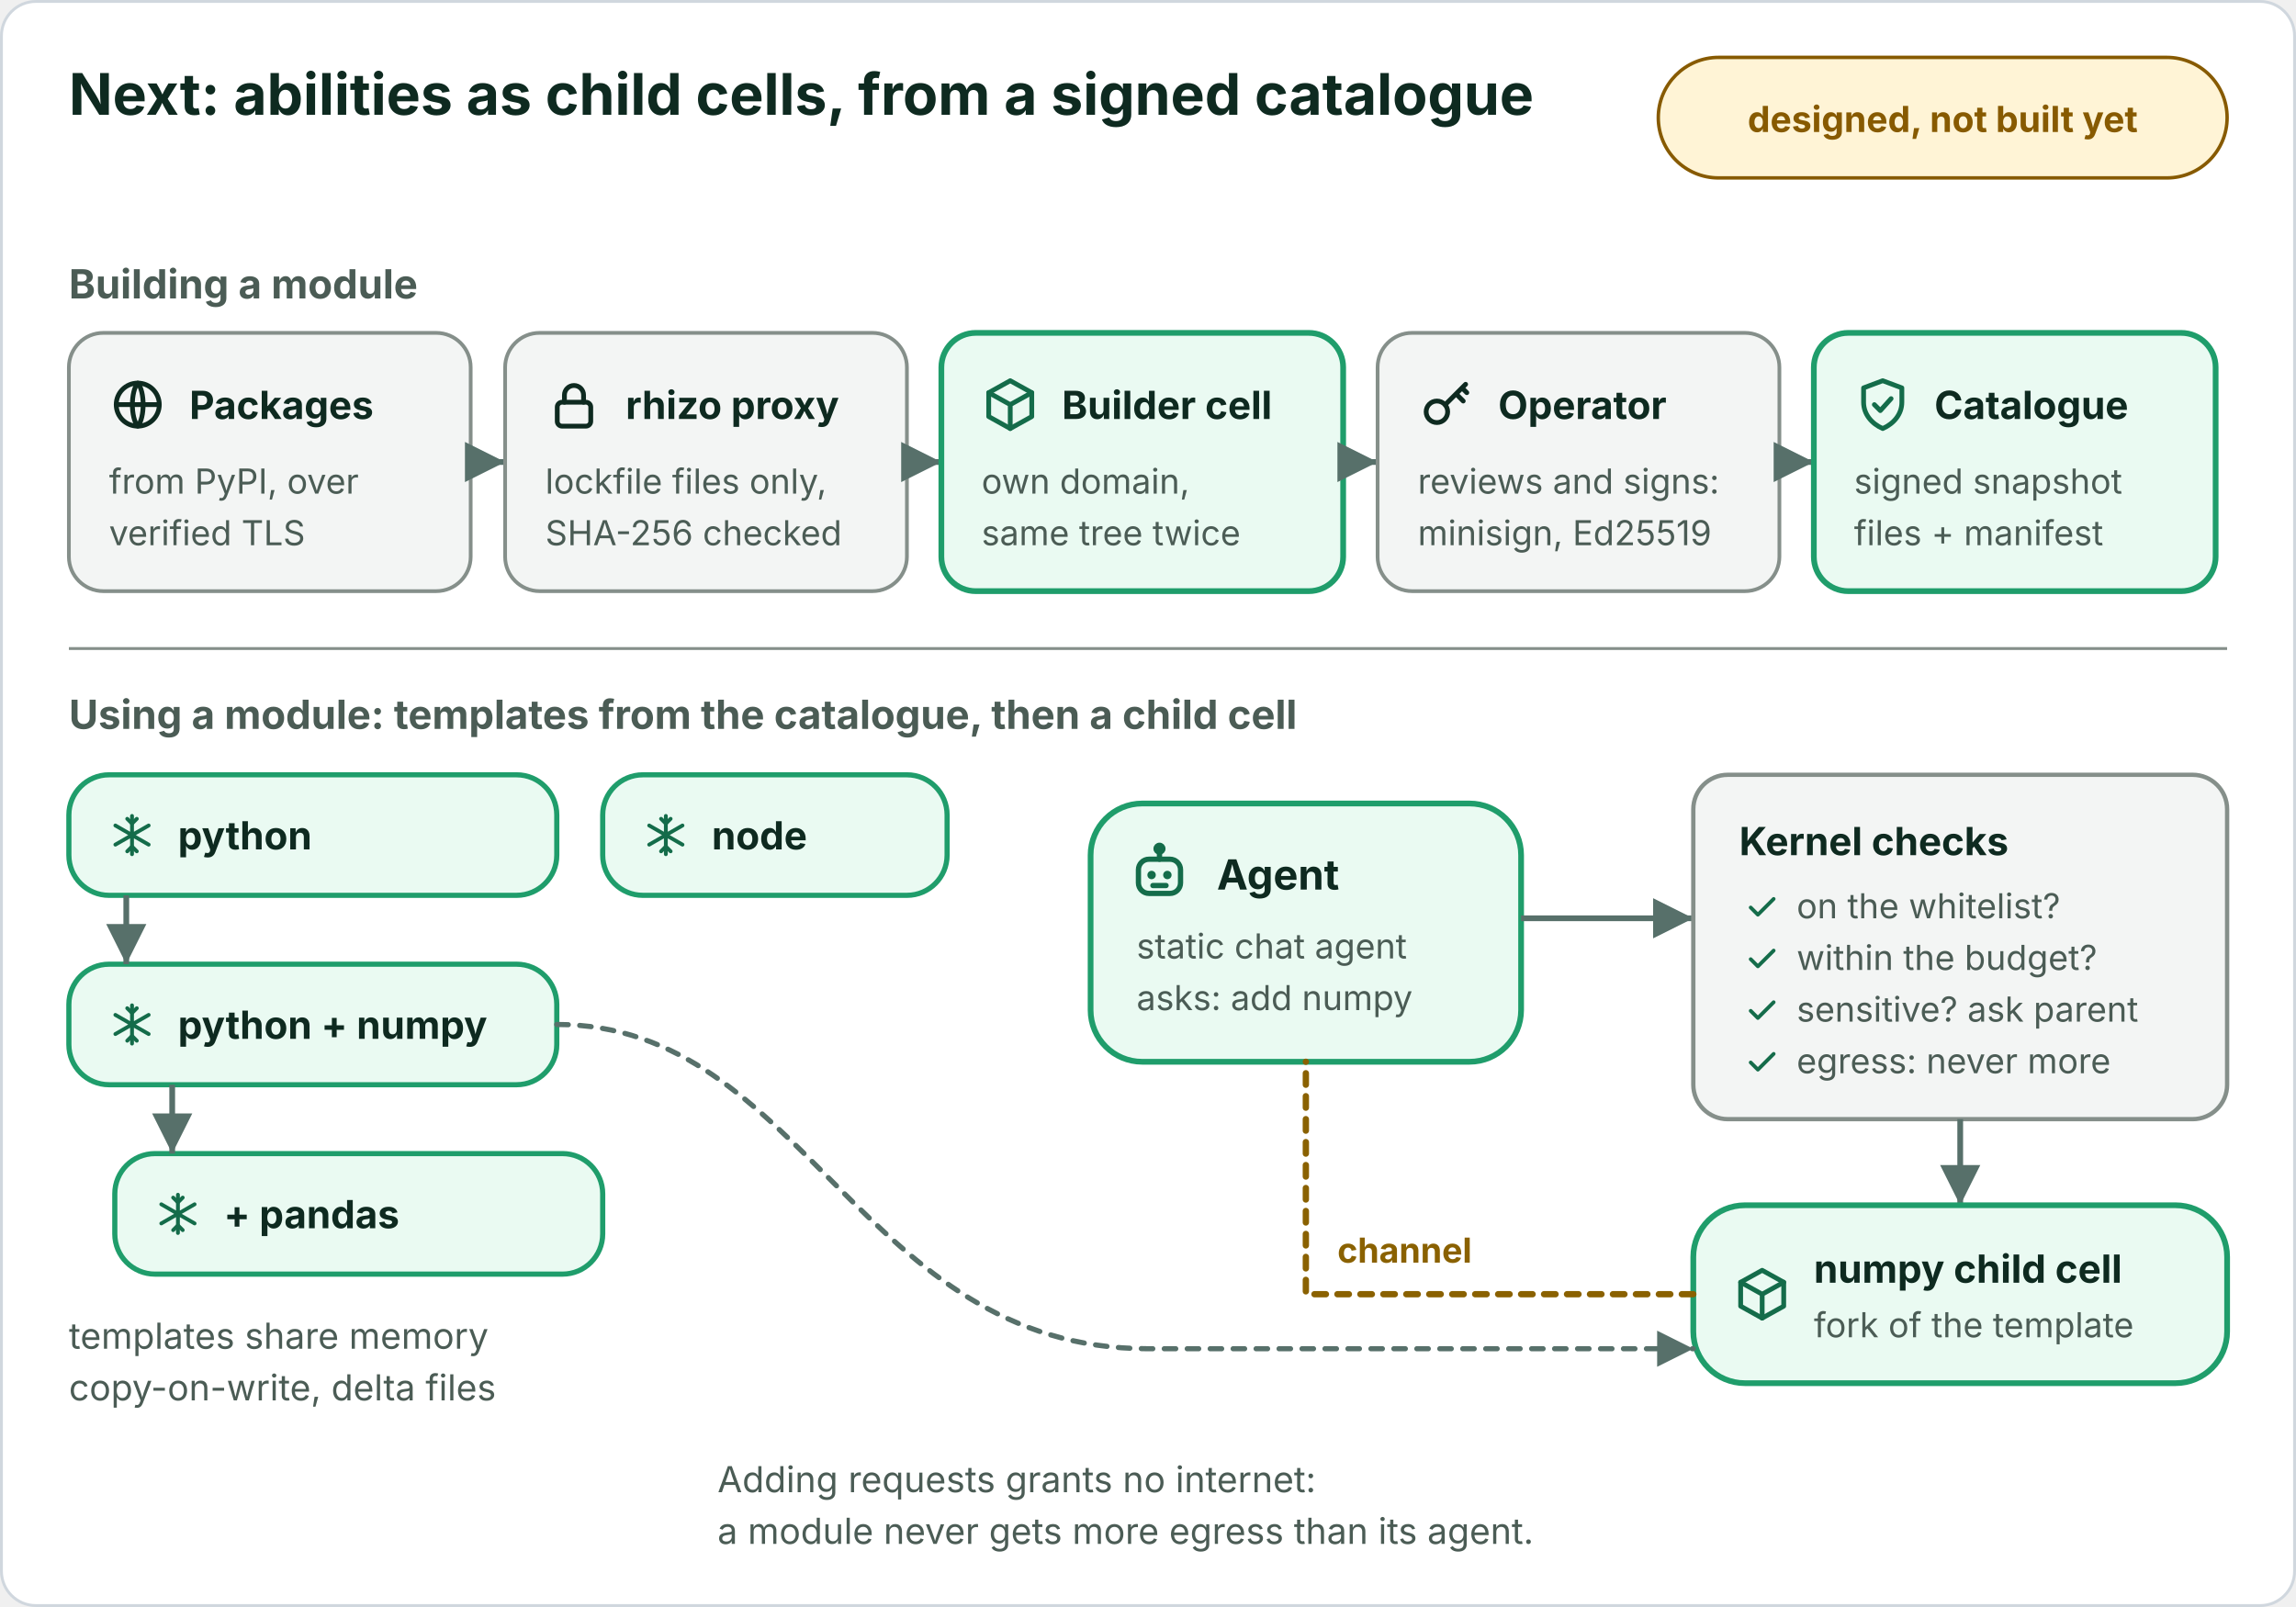
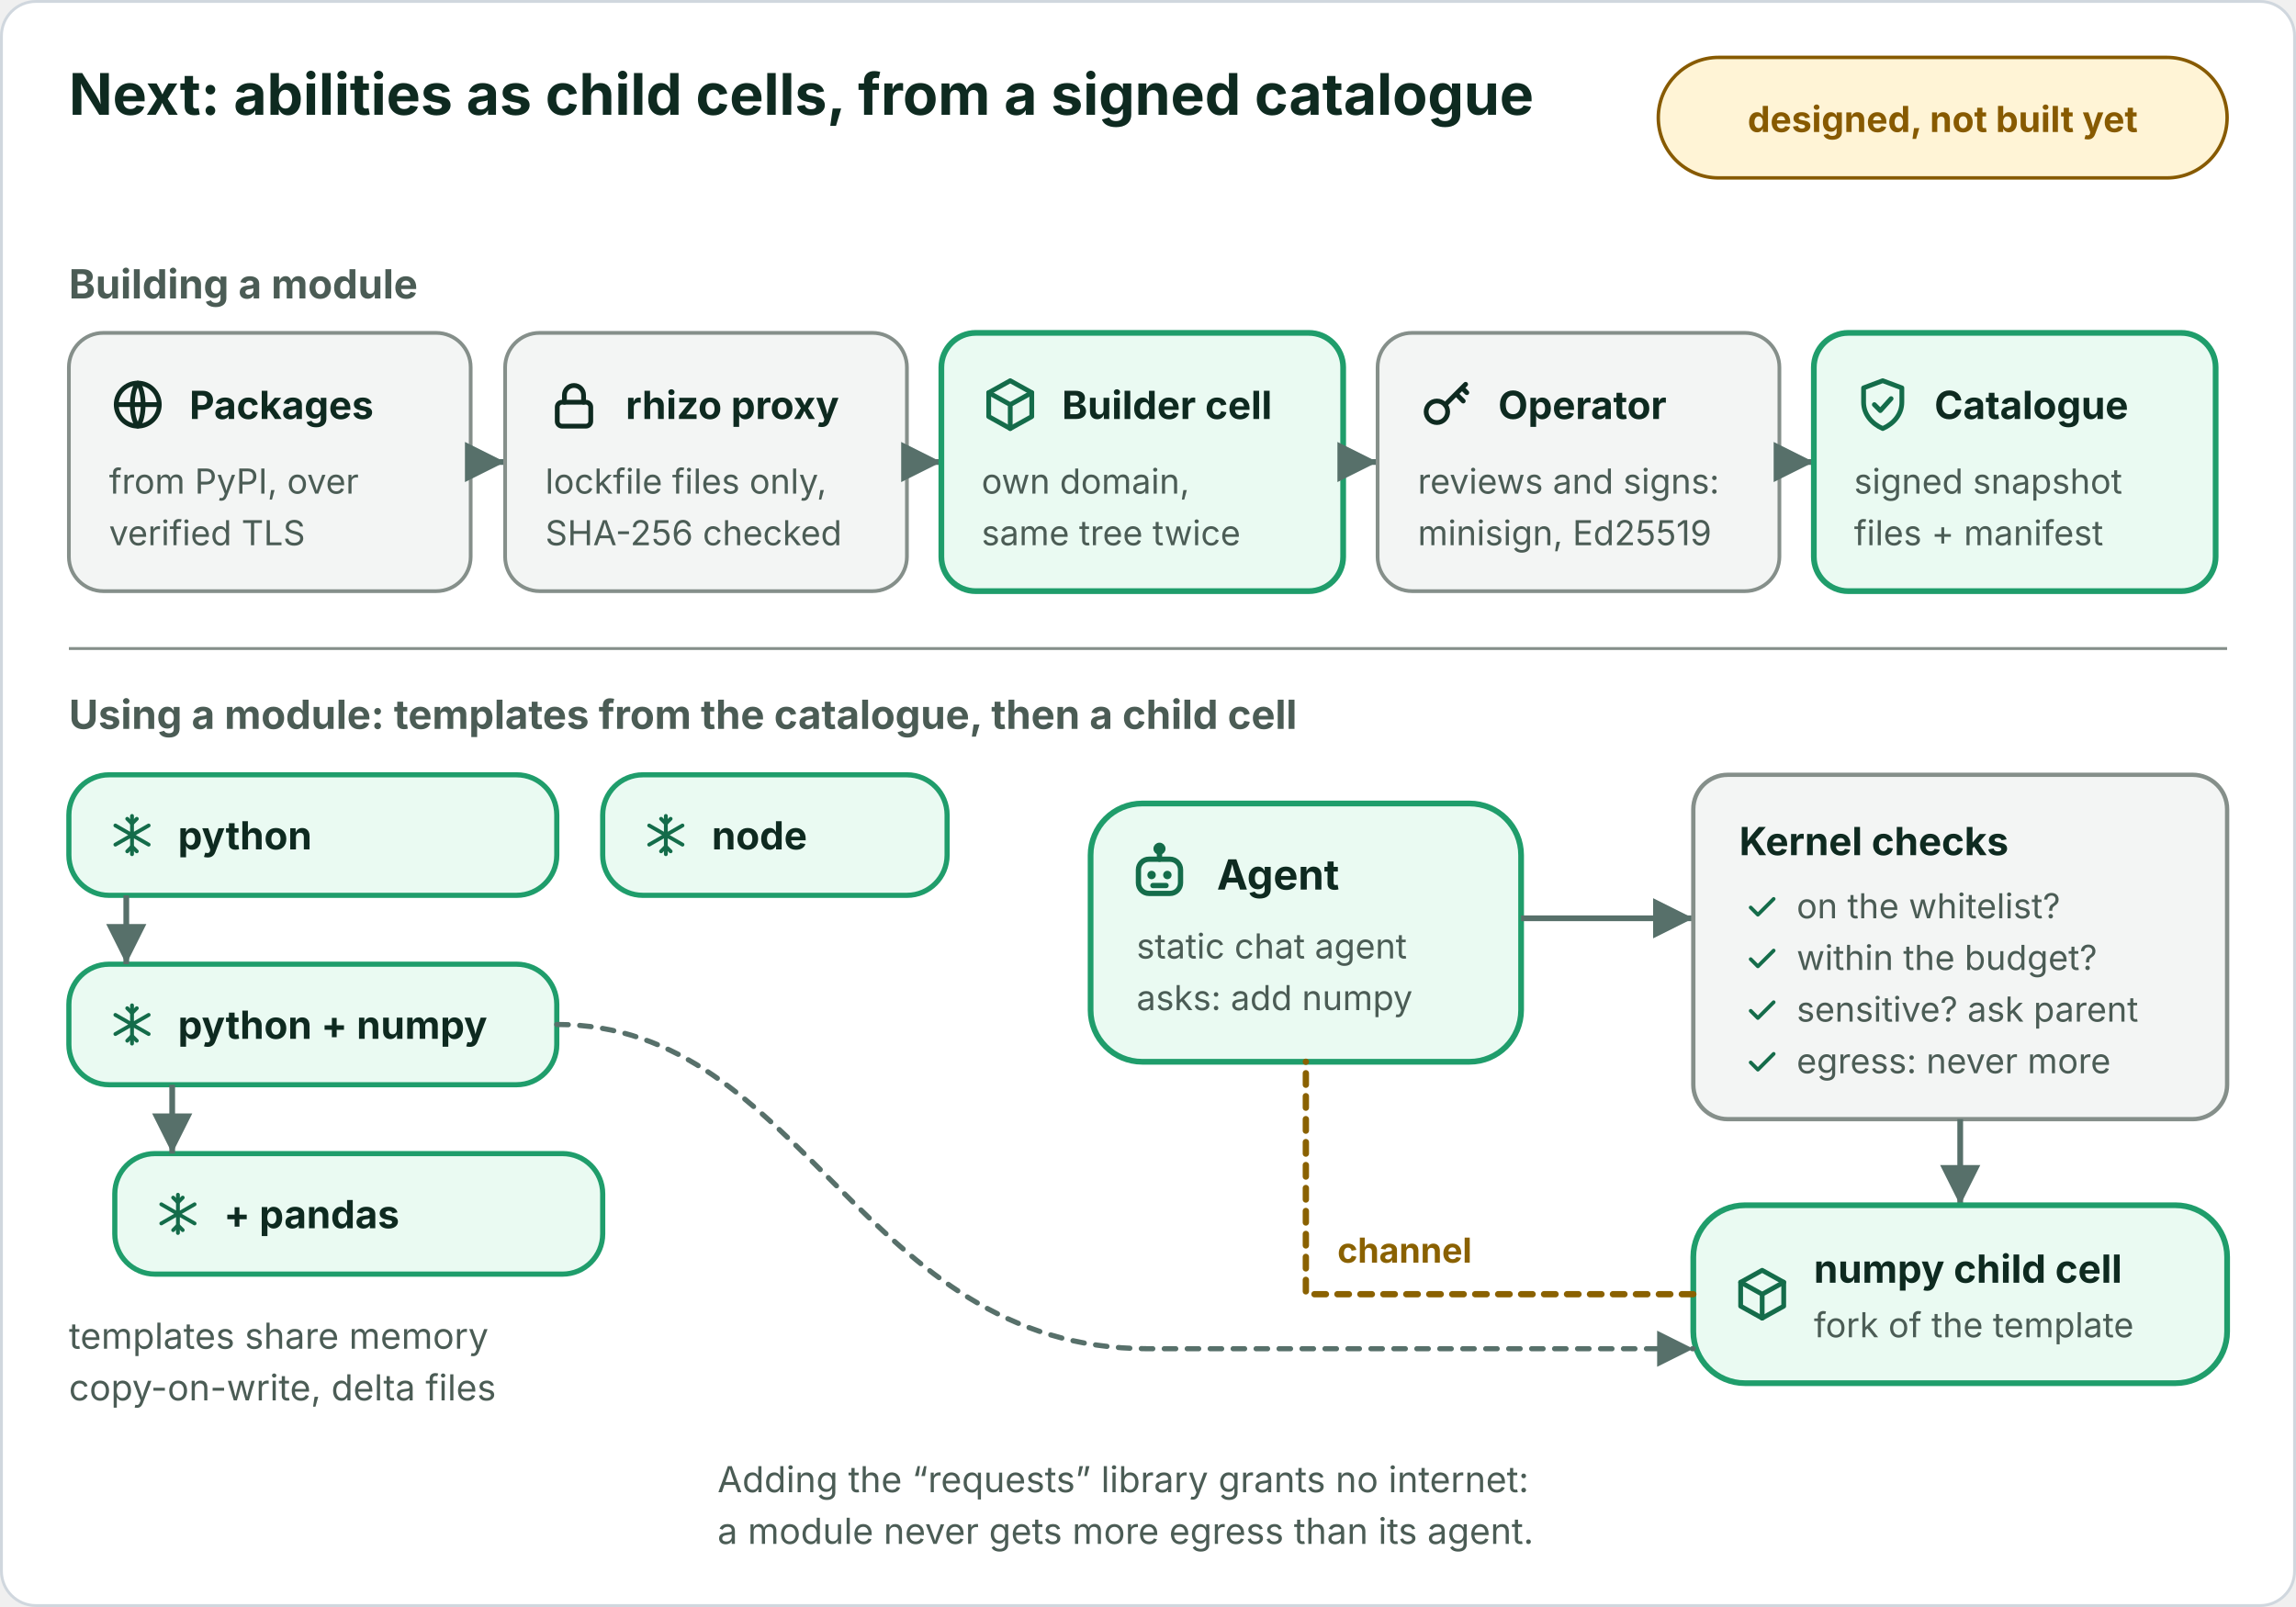
<svg xmlns="http://www.w3.org/2000/svg" viewBox="0 0 800 560" width="800" height="560" role="img" font-family="Inter, -apple-system, Segoe UI, Helvetica, Arial, sans-serif">
  <defs>
    <marker id="a" viewBox="0 0 10 10" refX="10" refY="5" markerWidth="7" markerHeight="7" orient="auto">
      <path d="M0 0L10 5L0 10z" fill="#57706a" />
    </marker>
    <marker id="g" viewBox="0 0 10 10" refX="10" refY="5" markerWidth="7" markerHeight="7" orient="auto">
      <path d="M0 0L10 5L0 10z" fill="#1f9d6b" />
    </marker>
    <marker id="b" viewBox="0 0 10 10" refX="10" refY="5" markerWidth="7" markerHeight="7" orient="auto">
      <path d="M0 0L10 5L0 10z" fill="#0a5cc2" />
    </marker>
    <marker id="o" viewBox="0 0 10 10" refX="10" refY="5" markerWidth="7" markerHeight="7" orient="auto">
      <path d="M0 0L10 5L0 10z" fill="#8a6100" />
    </marker>
    <marker id="r" viewBox="0 0 10 10" refX="10" refY="5" markerWidth="7" markerHeight="7" orient="auto">
      <path d="M0 0L10 5L0 10z" fill="#b42318" />
    </marker>
    <marker id="c" viewBox="0 0 10 10" refX="10" refY="5" markerWidth="7" markerHeight="7" orient="auto">
      <path d="M0 0L10 5L0 10z" fill="#146c4a" />
    </marker>
  </defs>
  <rect class="bg" x="0.5" y="0.5" width="799" height="559" rx="12" fill="#ffffff" stroke="#d0d7de" />
  <text x="24" y="40" font-size="20" fill="#0e2a20" font-weight="700">Next: abilities as child cells, from a signed catalogue</text>
  <rect x="577.8" y="20" width="198.2" height="42" rx="21" fill="#fff4d6" stroke="#875a00" stroke-width="1.2" />
  <text x="676.9" y="46" font-size="12.5" fill="#875a00" font-weight="700" text-anchor="middle">designed, not built yet</text>
  <text x="24" y="104" font-size="14" fill="#4b5c55" font-weight="700">Building a module</text>
  <rect x="24" y="116" width="140" height="90" rx="12" fill="#f3f5f4" stroke="#858f8a" stroke-width="1.3" />
  <g transform="translate(38 131) scale(0.833333)" fill="none" stroke="#0e2a20" stroke-width="2" stroke-linecap="round" stroke-linejoin="round">
    <circle cx="12" cy="12" r="9" />
    <path d="M3 12h18" />
    <path d="M12 3c3 3.5 3 14.5 0 18M12 3c-3 3.5-3 14.5 0 18" />
  </g>
  <text x="66" y="146" font-size="13.5" fill="#0e2a20" font-weight="700">Packages</text>
  <text x="38" y="172" font-size="12" fill="#4b5c55">from PyPI, over</text>
  <text x="38" y="190" font-size="12" fill="#4b5c55">verified TLS</text>
  <line x1="164" y1="161" x2="176" y2="161" stroke="#57706a" stroke-width="2" marker-end="url(#a)" />
  <rect x="176" y="116" width="140" height="90" rx="12" fill="#f3f5f4" stroke="#858f8a" stroke-width="1.3" />
  <g transform="translate(190 131) scale(0.833333)" fill="none" stroke="#0e2a20" stroke-width="2" stroke-linecap="round" stroke-linejoin="round">
    <rect x="5" y="11" width="14" height="10" rx="2" />
    <path d="M8 11V8a4 4 0 0 1 8 0v3" />
  </g>
  <text x="218" y="146" font-size="13.5" fill="#0e2a20" font-weight="700">rhizo proxy</text>
  <text x="190" y="172" font-size="12" fill="#4b5c55">lockfile files only,</text>
  <text x="190" y="190" font-size="12" fill="#4b5c55">SHA-256 checked</text>
  <line x1="316" y1="161" x2="328" y2="161" stroke="#57706a" stroke-width="2" marker-end="url(#a)" />
  <rect x="328" y="116" width="140" height="90" rx="12" fill="#eafaf2" stroke="#1f9d6b" stroke-width="2" />
  <g transform="translate(342 131) scale(0.833333)" fill="none" stroke="#146c4a" stroke-width="2" stroke-linecap="round" stroke-linejoin="round">
    <path d="M12 2l9 5v10l-9 5-9-5V7z" />
    <path d="M3 7l9 5 9-5M12 12v10" />
  </g>
  <text x="370" y="146" font-size="13.5" fill="#0e2a20" font-weight="700">Builder cell</text>
  <text x="342" y="172" font-size="12" fill="#4b5c55">own domain,</text>
  <text x="342" y="190" font-size="12" fill="#4b5c55">same tree twice</text>
  <line x1="468" y1="161" x2="480" y2="161" stroke="#57706a" stroke-width="2" marker-end="url(#a)" />
  <rect x="480" y="116" width="140" height="90" rx="12" fill="#f3f5f4" stroke="#858f8a" stroke-width="1.3" />
  <g transform="translate(494 131) scale(0.833333)" fill="none" stroke="#0e2a20" stroke-width="2" stroke-linecap="round" stroke-linejoin="round">
    <circle cx="8" cy="15" r="4.5" />
    <path d="M11.5 12L20 3.5M16 7.5l3 3M18.5 5l2 2" />
  </g>
  <text x="522" y="146" font-size="13.5" fill="#0e2a20" font-weight="700">Operator</text>
  <text x="494" y="172" font-size="12" fill="#4b5c55">reviews and signs:</text>
  <text x="494" y="190" font-size="12" fill="#4b5c55">minisign, Ed25519</text>
  <line x1="620" y1="161" x2="632" y2="161" stroke="#57706a" stroke-width="2" marker-end="url(#a)" />
  <rect x="632" y="116" width="140" height="90" rx="12" fill="#eafaf2" stroke="#1f9d6b" stroke-width="2" />
  <g transform="translate(646 131) scale(0.833333)" fill="none" stroke="#146c4a" stroke-width="2" stroke-linecap="round" stroke-linejoin="round">
    <path d="M12 2l8 3v6c0 5-3.4 9-8 11-4.6-2-8-6-8-11V5z" fill="none" />
    <path d="M8.5 12l2.5 2.5 4.5-5" />
  </g>
  <text x="674" y="146" font-size="13.5" fill="#0e2a20" font-weight="700">Catalogue</text>
  <text x="646" y="172" font-size="12" fill="#4b5c55">signed snapshot</text>
  <text x="646" y="190" font-size="12" fill="#4b5c55">files + manifest</text>
  <line x1="24" y1="226" x2="776" y2="226" stroke="#858f8a" stroke-width="1" />
  <text x="24" y="254" font-size="14" fill="#4b5c55" font-weight="700">Using a module: templates from the catalogue, then a child cell</text>
  <rect x="24" y="270" width="170" height="42" rx="14" fill="#eafaf2" stroke="#1f9d6b" stroke-width="1.8" />
  <g transform="translate(38 283) scale(0.666667)" fill="none" stroke="#146c4a" stroke-width="2" stroke-linecap="round" stroke-linejoin="round">
    <path d="M12 2v20M3.3 7l17.4 10M3.3 17L20.7 7" />
    <path d="M9.5 3.5L12 6l2.5-2.5M9.5 20.5L12 18l2.5 2.5" />
  </g>
  <text x="62" y="296" font-size="13.5" fill="#0e2a20" font-weight="700">python</text>
  <rect x="24" y="336" width="170" height="42" rx="14" fill="#eafaf2" stroke="#1f9d6b" stroke-width="1.8" />
  <g transform="translate(38 349) scale(0.666667)" fill="none" stroke="#146c4a" stroke-width="2" stroke-linecap="round" stroke-linejoin="round">
    <path d="M12 2v20M3.3 7l17.4 10M3.3 17L20.7 7" />
    <path d="M9.5 3.5L12 6l2.5-2.5M9.5 20.5L12 18l2.5 2.5" />
  </g>
  <text x="62" y="362" font-size="13.5" fill="#0e2a20" font-weight="700">python + numpy</text>
  <rect x="40" y="402" width="170" height="42" rx="14" fill="#eafaf2" stroke="#1f9d6b" stroke-width="1.8" />
  <g transform="translate(54 415) scale(0.666667)" fill="none" stroke="#146c4a" stroke-width="2" stroke-linecap="round" stroke-linejoin="round">
    <path d="M12 2v20M3.3 7l17.4 10M3.3 17L20.7 7" />
    <path d="M9.5 3.5L12 6l2.5-2.5M9.5 20.5L12 18l2.5 2.5" />
  </g>
  <text x="78" y="428" font-size="13.5" fill="#0e2a20" font-weight="700">+ pandas</text>
  <rect x="210" y="270" width="120" height="42" rx="14" fill="#eafaf2" stroke="#1f9d6b" stroke-width="1.8" />
  <g transform="translate(224 283) scale(0.666667)" fill="none" stroke="#146c4a" stroke-width="2" stroke-linecap="round" stroke-linejoin="round">
    <path d="M12 2v20M3.3 7l17.4 10M3.3 17L20.7 7" />
    <path d="M9.5 3.5L12 6l2.5-2.5M9.5 20.5L12 18l2.5 2.5" />
  </g>
  <text x="248" y="296" font-size="13.5" fill="#0e2a20" font-weight="700">node</text>
  <line x1="44" y1="312" x2="44" y2="336" stroke="#57706a" stroke-width="2" marker-end="url(#a)" />
  <line x1="60" y1="378" x2="60" y2="402" stroke="#57706a" stroke-width="2" marker-end="url(#a)" />
  <text x="24" y="470" font-size="12.5" fill="#4b5c55">templates share memory</text>
  <text x="24" y="488" font-size="12.5" fill="#4b5c55">copy-on-write, delta files</text>
  <rect x="380" y="280" width="150" height="90" rx="18" fill="#eafaf2" stroke="#1f9d6b" stroke-width="2" />
  <g transform="translate(393 293) scale(0.916667)" fill="none" stroke="#146c4a" stroke-width="2" stroke-linecap="round" stroke-linejoin="round">
    <rect x="4" y="7" width="16" height="13" rx="4" fill="none" />
    <path d="M12 7V3.5" />
    <circle cx="12" cy="3" r="1.3" />
    <circle cx="9" cy="13" r="1.6" fill="#146c4a" stroke="none" />
    <circle cx="15" cy="13" r="1.6" fill="#146c4a" stroke="none" />
    <path d="M9.5 17h5" />
  </g>
  <text x="424" y="310" font-size="14.5" fill="#0e2a20" font-weight="700">Agent</text>
  <text x="396" y="334" font-size="12" fill="#4b5c55">static chat agent</text>
  <text x="396" y="352" font-size="12" fill="#4b5c55">asks: add numpy</text>
  <line x1="530" y1="320" x2="590" y2="320" stroke="#57706a" stroke-width="2" marker-end="url(#a)" />
  <rect x="590" y="270" width="186" height="120" rx="12" fill="#f3f5f4" stroke="#858f8a" stroke-width="1.5" />
  <text x="606" y="298" font-size="13.5" fill="#0e2a20" font-weight="700">Kernel checks</text>
  <g transform="translate(608 310) scale(0.5)" fill="none" stroke="#146c4a" stroke-width="2.6" stroke-linecap="round" stroke-linejoin="round">
    <path d="M4 12.5l5 5L20 6.5" />
  </g>
  <text x="626" y="320" font-size="12" fill="#4b5c55">on the whitelist?</text>
  <g transform="translate(608 328) scale(0.5)" fill="none" stroke="#146c4a" stroke-width="2.6" stroke-linecap="round" stroke-linejoin="round">
    <path d="M4 12.5l5 5L20 6.5" />
  </g>
  <text x="626" y="338" font-size="12" fill="#4b5c55">within the budget?</text>
  <g transform="translate(608 346) scale(0.5)" fill="none" stroke="#146c4a" stroke-width="2.6" stroke-linecap="round" stroke-linejoin="round">
    <path d="M4 12.5l5 5L20 6.5" />
  </g>
  <text x="626" y="356" font-size="12" fill="#4b5c55">sensitive? ask parent</text>
  <g transform="translate(608 364) scale(0.5)" fill="none" stroke="#146c4a" stroke-width="2.6" stroke-linecap="round" stroke-linejoin="round">
    <path d="M4 12.5l5 5L20 6.5" />
  </g>
  <text x="626" y="374" font-size="12" fill="#4b5c55">egress: never more</text>
  <line x1="683" y1="390" x2="683" y2="420" stroke="#57706a" stroke-width="2" marker-end="url(#a)" />
  <rect x="590" y="420" width="186" height="62" rx="18" fill="#eafaf2" stroke="#1f9d6b" stroke-width="2" />
  <g transform="translate(604 441) scale(0.833333)" fill="none" stroke="#146c4a" stroke-width="2" stroke-linecap="round" stroke-linejoin="round">
    <path d="M12 2l9 5v10l-9 5-9-5V7z" />
    <path d="M3 7l9 5 9-5M12 12v10" />
  </g>
  <text x="632" y="447" font-size="13.5" fill="#0e2a20" font-weight="700">numpy child cell</text>
  <text x="632" y="466" font-size="12" fill="#4b5c55">fork of the template</text>
  <path d="M590 451 H 455 V 370" fill="none" stroke="#8a6100" stroke-width="2.2" stroke-linecap="round" stroke-linejoin="round" stroke-dasharray="4 4" />
  <text x="466" y="440" font-size="12" fill="#8a6100" font-weight="700">channel</text>
  <path d="M194 357 C 280 357, 300 470, 400 470 H 590" fill="none" stroke="#57706a" stroke-width="1.8" stroke-linecap="round" stroke-linejoin="round" marker-end="url(#a)" stroke-dasharray="4 4" />
-   <text x="250" y="520" font-size="12.5" fill="#4b5c55">Adding requests grants no internet:</text>
+   <text x="250" y="520" font-size="12.5" fill="#4b5c55">Adding the “requests” library grants no internet:</text>
  <text x="250" y="538" font-size="12.5" fill="#4b5c55">a module never gets more egress than its agent.</text>
</svg>
